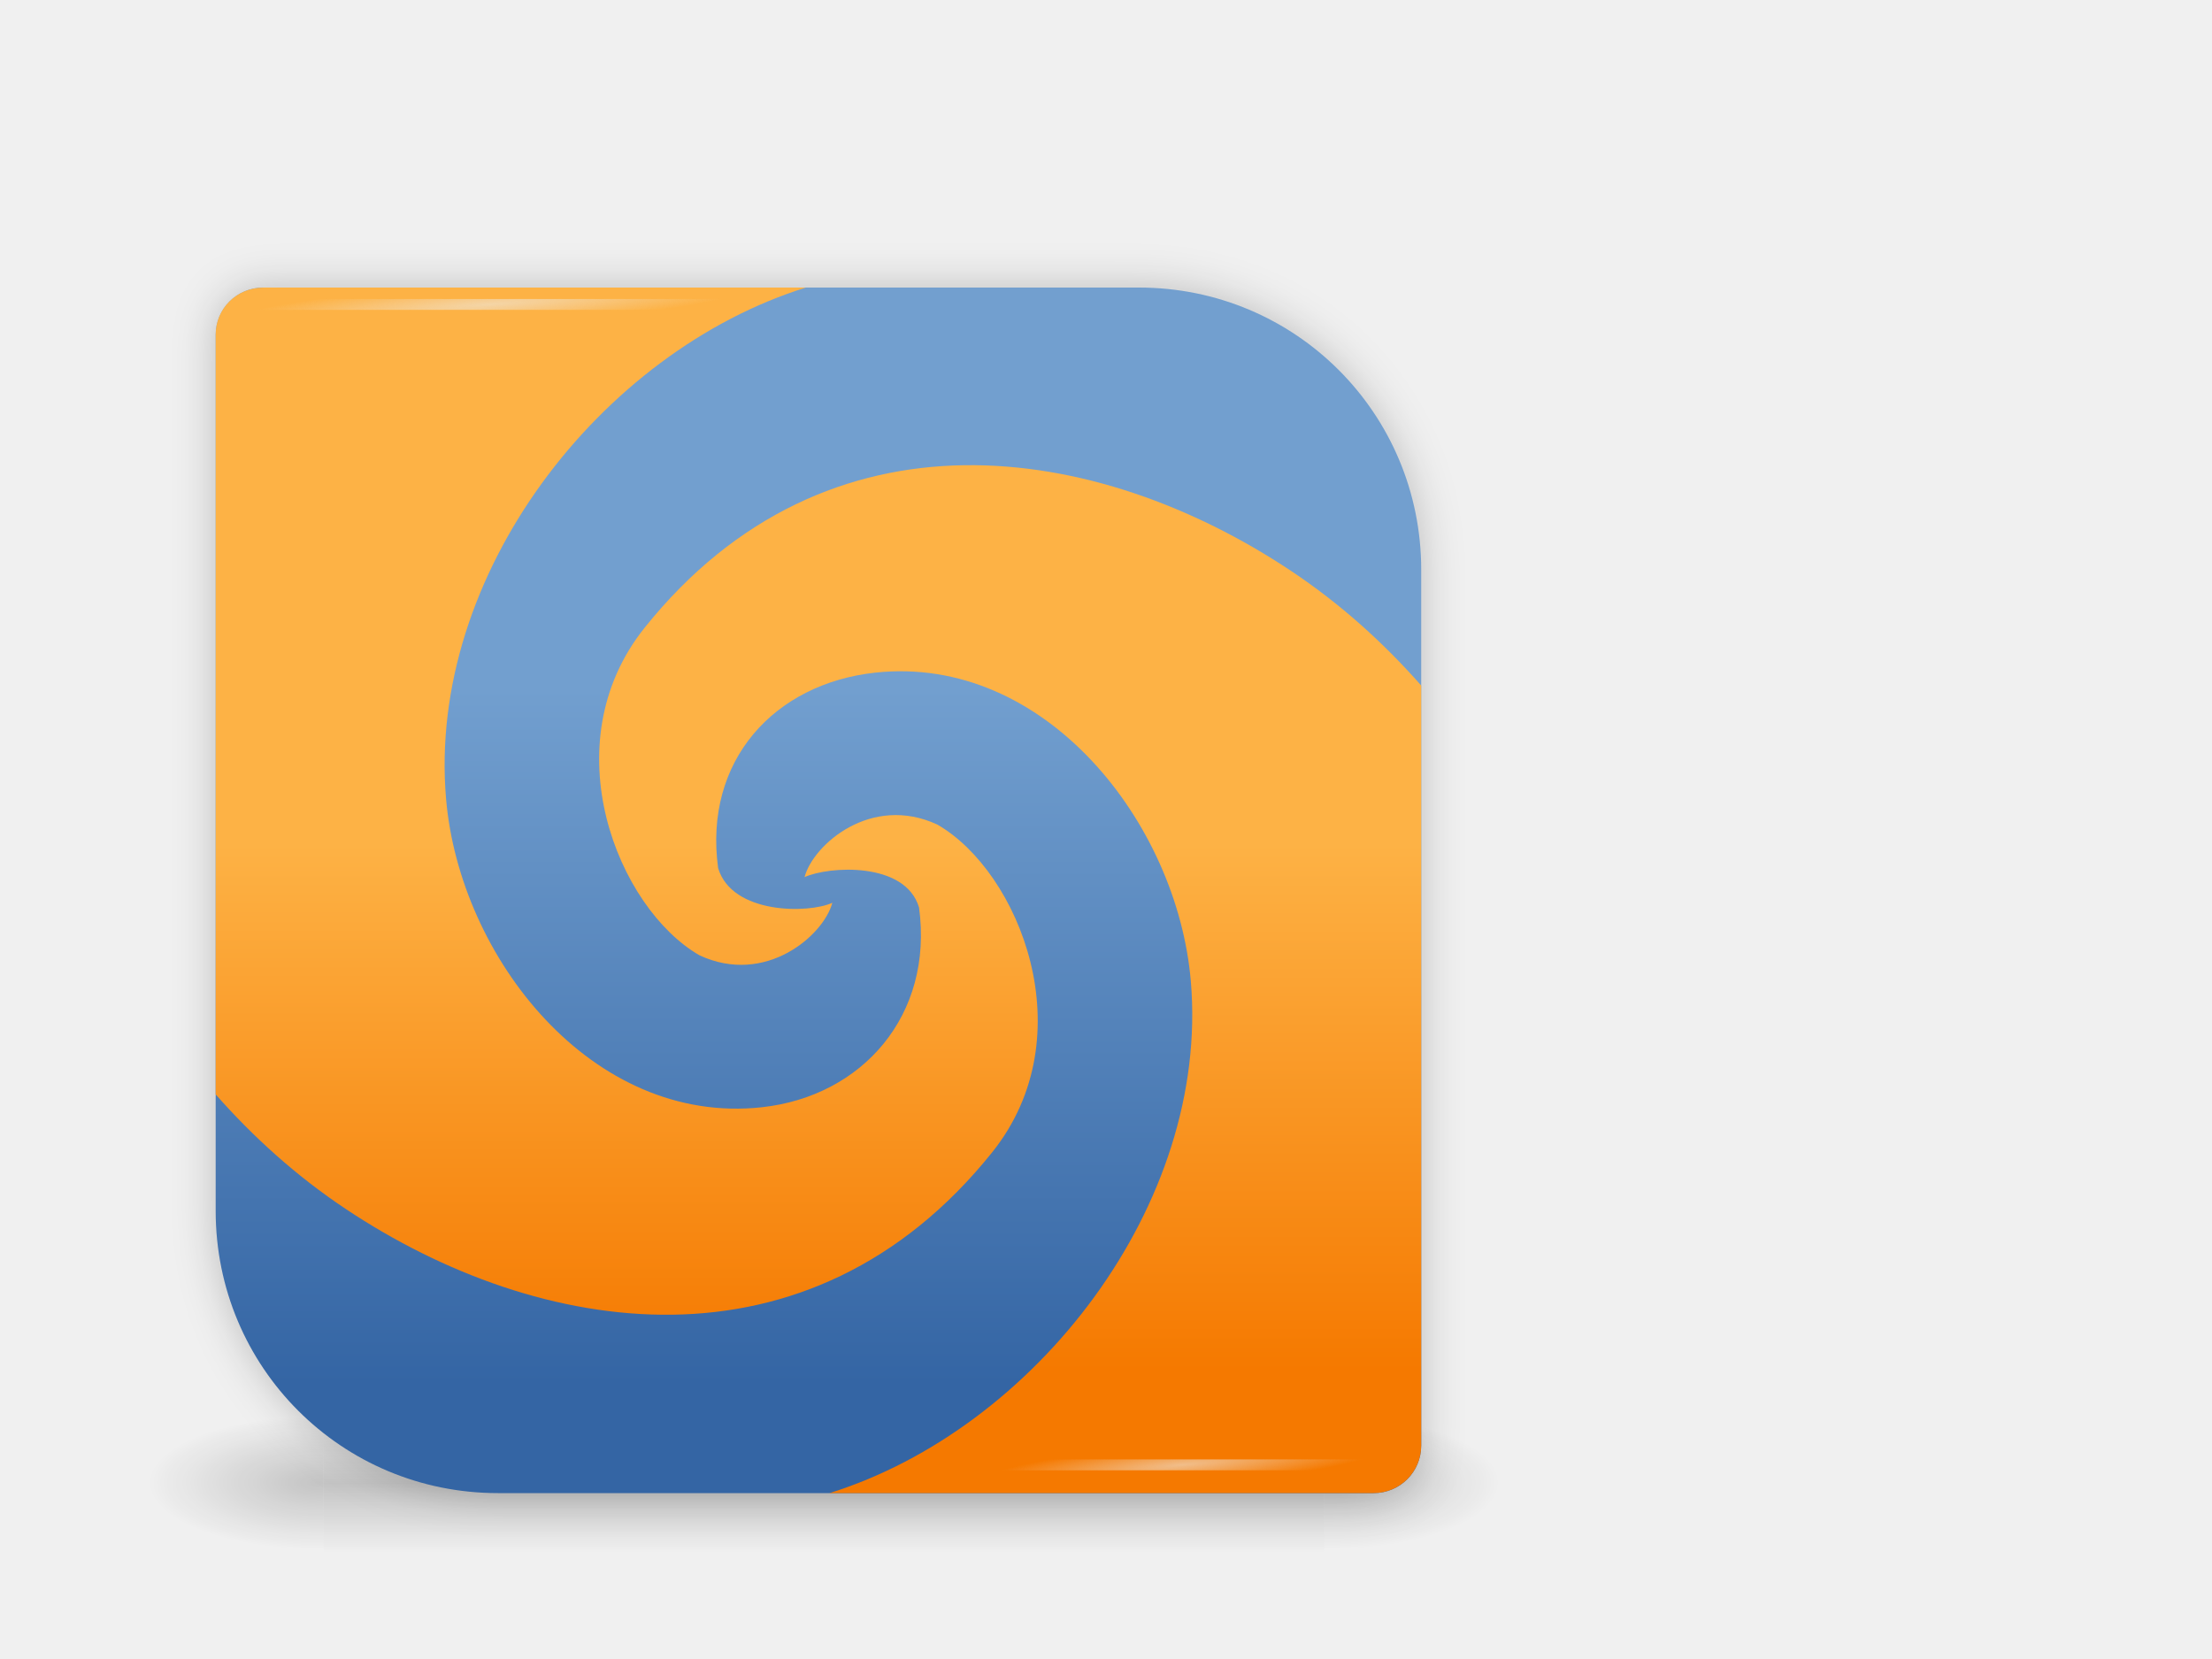
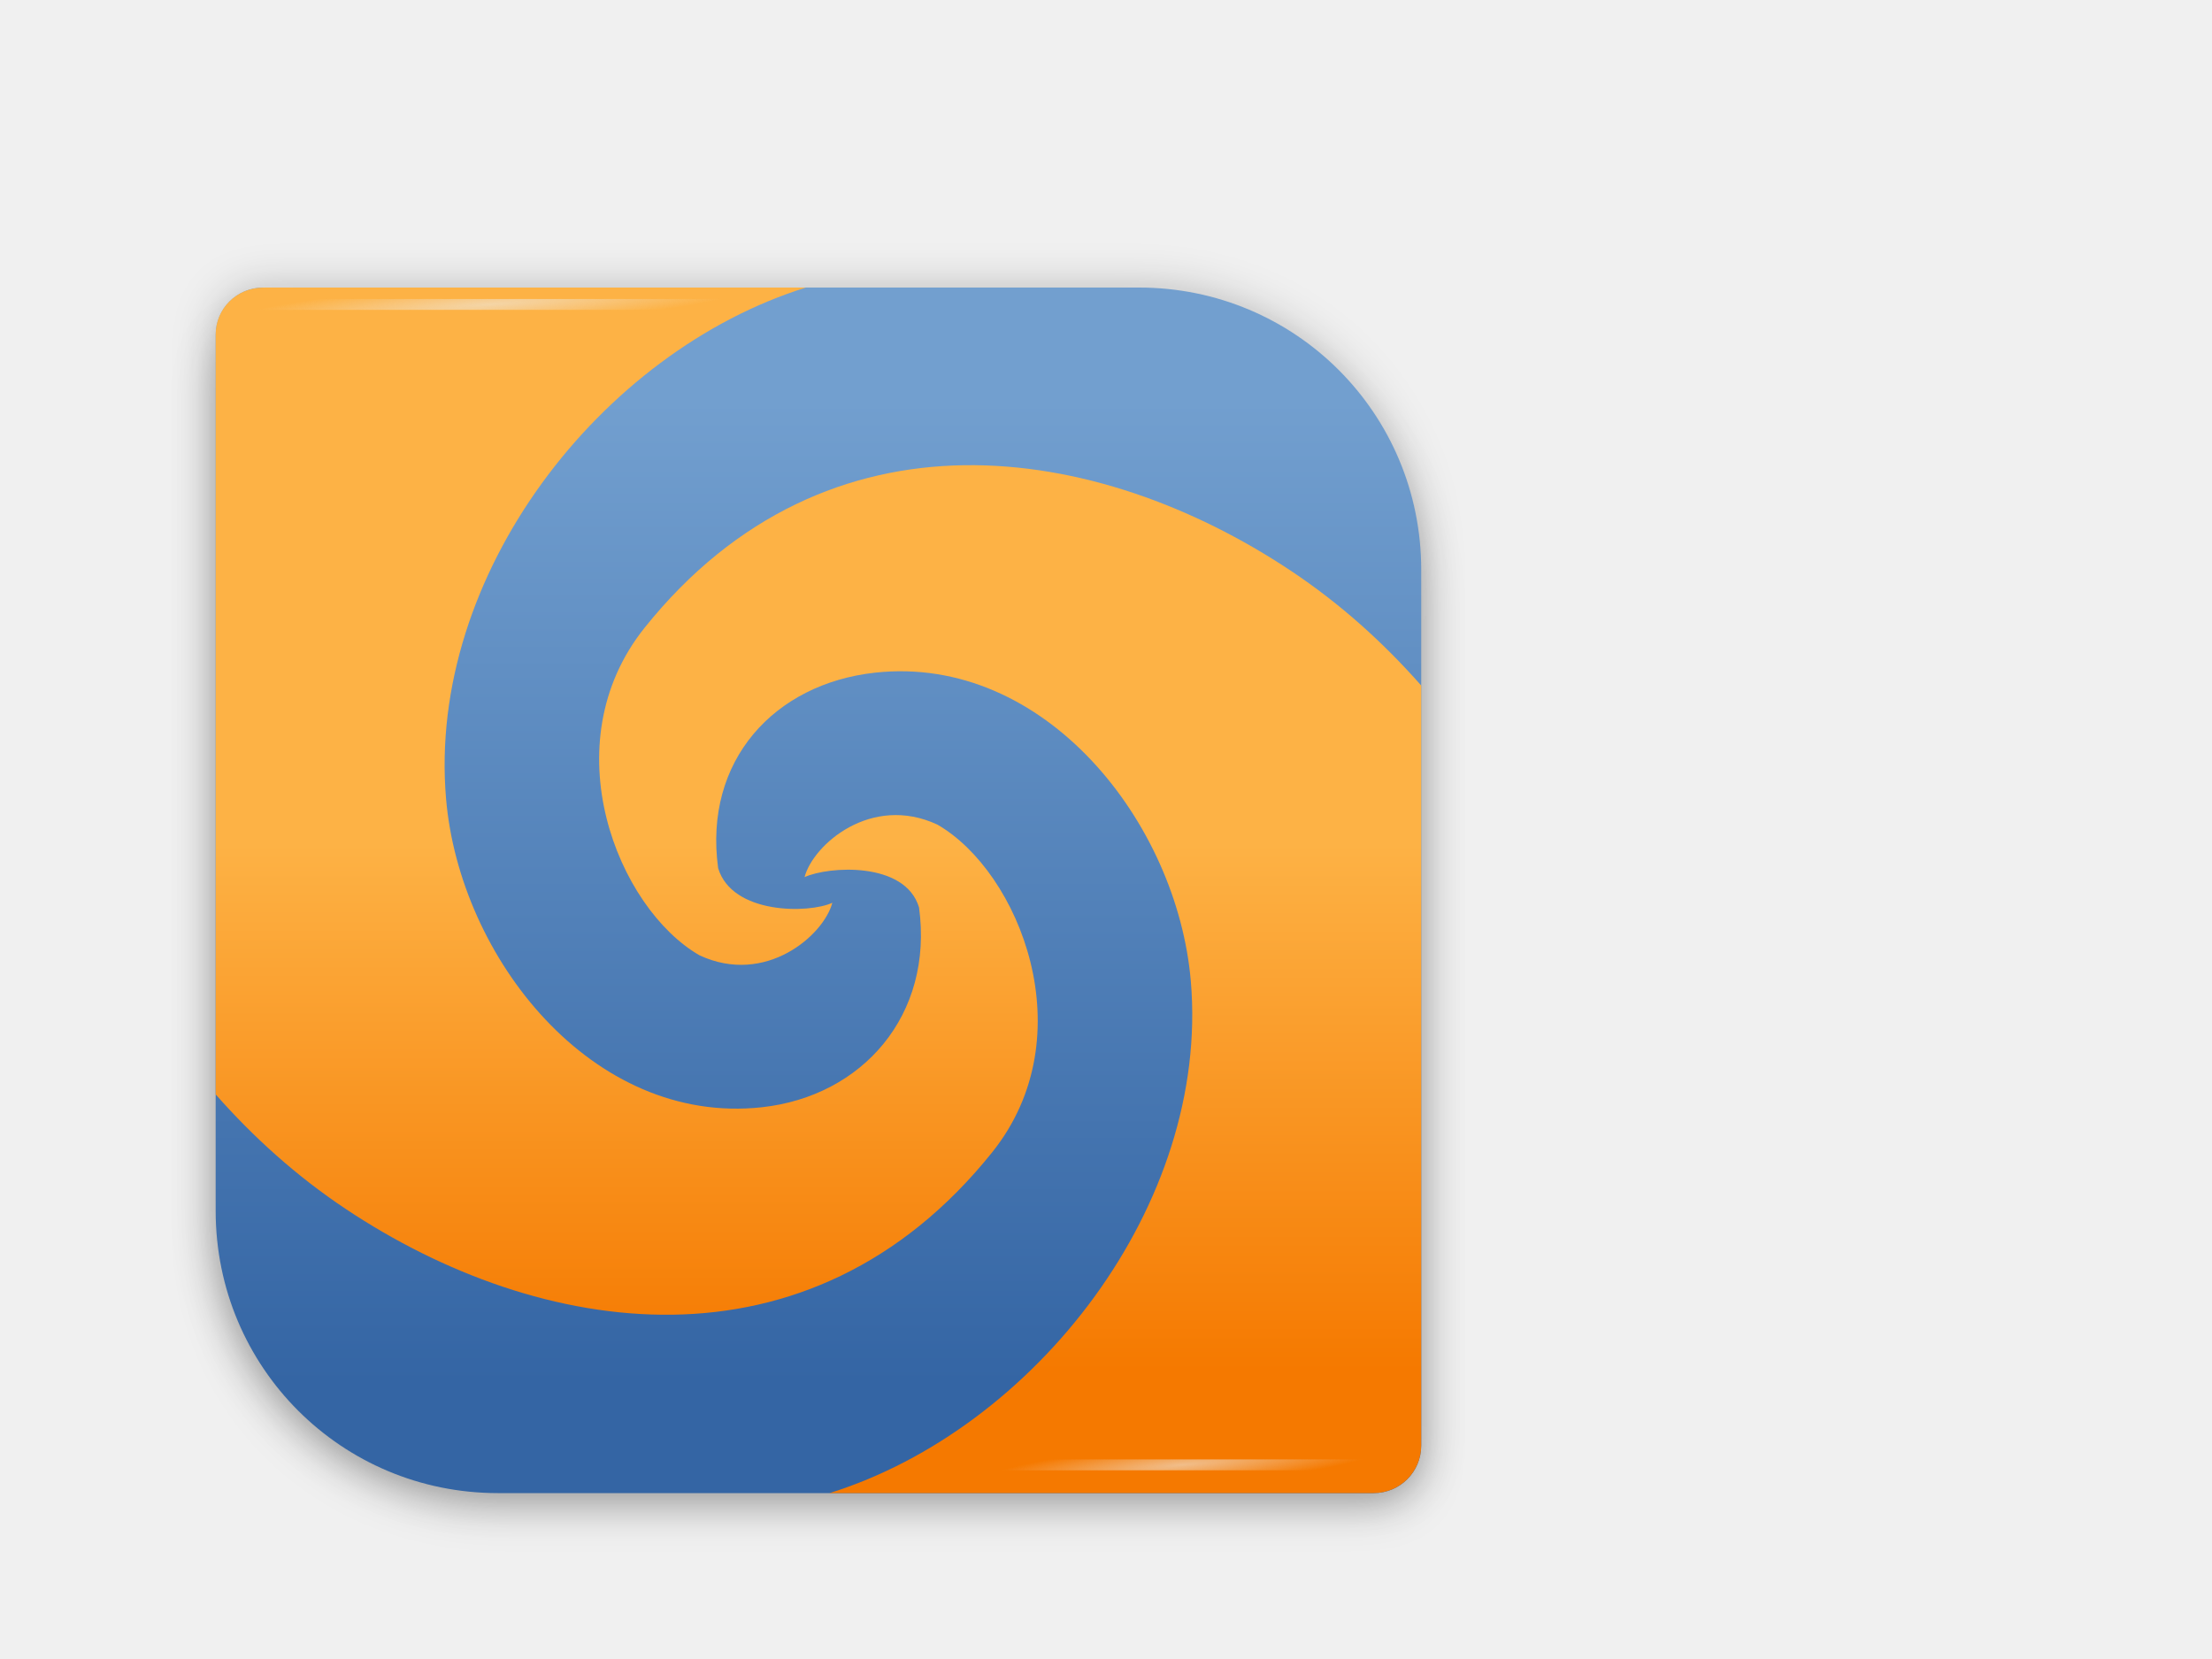
<svg xmlns="http://www.w3.org/2000/svg" xmlns:xlink="http://www.w3.org/1999/xlink" width="400" height="300" id="svg11300" version="1.0" style="display:inline;enable-background:new">
  <defs id="defs3">
-     <linearGradient id="linearGradient8124">
-       <stop style="stop-color:#ffffff;stop-opacity:1;" offset="0" id="stop8126" />
-       <stop style="stop-color:#ffffff;stop-opacity:0;" offset="1" id="stop8128" />
-     </linearGradient>
    <linearGradient x1="105.15" y1="42.163" x2="105.15" y2="15.315" id="linearGradient6175-0" xlink:href="#linearGradient6455-90" gradientUnits="userSpaceOnUse" gradientTransform="matrix(-4.379182,0,0,-4.333606,534.6227,224.7902)" />
    <linearGradient id="linearGradient6455-90">
      <stop style="stop-color:#fdb245;stop-opacity:1" offset="0" id="stop6457-4" />
      <stop style="stop-color:#f57900;stop-opacity:1" offset="1" id="stop6459-1" />
    </linearGradient>
    <linearGradient id="linearGradient7137">
      <stop style="stop-color:#fdb245;stop-opacity:1" offset="0" id="stop7139" />
      <stop style="stop-color:#f57900;stop-opacity:1" offset="1" id="stop7141" />
    </linearGradient>
    <linearGradient xlink:href="#linearGradient8955" id="linearGradient7012" x1="102.511" y1="12.026" x2="102.511" y2="37.231" gradientUnits="userSpaceOnUse" />
    <linearGradient id="linearGradient8955">
      <stop style="stop-color:#729fcf;stop-opacity:1" offset="0" id="stop8957" />
      <stop style="stop-color:#3465a4;stop-opacity:1" offset="1" id="stop8959" />
    </linearGradient>
    <linearGradient xlink:href="#linearGradient27322" id="linearGradient27491" gradientUnits="userSpaceOnUse" x1="167.361" y1="242.918" x2="171.361" y2="171.918" />
    <linearGradient id="linearGradient27322">
      <stop style="stop-color:#000000;stop-opacity:1;" offset="0" id="stop27324" />
      <stop style="stop-color:#000000;stop-opacity:0.258" offset="1" id="stop27326" />
    </linearGradient>
    <linearGradient xlink:href="#linearGradient27322" id="linearGradient7736" x1="145.921" y1="174.268" x2="145.921" y2="52.579" gradientUnits="userSpaceOnUse" gradientTransform="translate(-340,0)" />
    <filter id="filter7742">
      <feGaussianBlur stdDeviation="2.943" id="feGaussianBlur7744" />
    </filter>
    <mask maskUnits="userSpaceOnUse" id="mask7764">
      <path style="color:#000000;fill:#ffffff;fill-opacity:1;fill-rule:nonzero;stroke:none;stroke-width:1;marker:none;visibility:visible;display:inline;overflow:visible;enable-background:accumulate" d="M -292.39,52 C -297.168,52 -301,55.832 -301,60.61 l 0,42.427 0,108.438 0,7.487 c 0,28.283 22.755,51.037 51.037,51.037 l 10.482,0 105.444,0 42.427,0 C -86.832,270 -83,266.168 -83,261.39 l 0,-42.427 0,-113.43 0,-2.496 C -83,74.755 -105.755,52 -134.037,52 l -15.473,0 -100.452,0 -42.427,0 z" id="path7766" />
    </mask>
    <filter id="filter7786">
      <feGaussianBlur stdDeviation="3.815" id="feGaussianBlur7788" />
    </filter>
    <linearGradient x1="105.15" y1="42.163" x2="105.15" y2="15.315" id="linearGradient6175" xlink:href="#linearGradient6455" gradientUnits="userSpaceOnUse" gradientTransform="matrix(-4.379182,0,0,-4.333606,534.6227,224.7902)" />
    <linearGradient id="linearGradient6455">
      <stop style="stop-color:#fdb245;stop-opacity:1" offset="0" id="stop6457" />
      <stop style="stop-color:#f57900;stop-opacity:1" offset="1" id="stop6459" />
    </linearGradient>
    <linearGradient x1="108.46" y1="16.108" x2="108.46" y2="55.454" id="linearGradient6194" xlink:href="#linearGradient6455" gradientUnits="userSpaceOnUse" gradientTransform="matrix(0.884646,0,0,0.875439,-58.4557,1.98455)" />
    <linearGradient id="linearGradient7805">
      <stop style="stop-color:#fdb245;stop-opacity:1" offset="0" id="stop7807" />
      <stop style="stop-color:#f57900;stop-opacity:1" offset="1" id="stop7809" />
    </linearGradient>
    <linearGradient xlink:href="#linearGradient6455" id="linearGradient7854" x1="130.748" y1="152.62" x2="130.748" y2="246.701" gradientUnits="userSpaceOnUse" />
    <linearGradient xlink:href="#linearGradient6455" id="linearGradient7856" x1="218.863" y1="152.61" x2="218.863" y2="247.915" gradientUnits="userSpaceOnUse" />
    <radialGradient xlink:href="#linearGradient27625" id="radialGradient27631" cx="147" cy="87.5" fx="147" fy="87.5" r="84.188" gradientTransform="matrix(0.9452057,-0.03989579,0.00207918,0.04925975,7.872827,82.95352)" gradientUnits="userSpaceOnUse" />
    <linearGradient id="linearGradient27625">
      <stop style="stop-color:#eeeeec;stop-opacity:1;" offset="0" id="stop27627" />
      <stop style="stop-color:#eeeeec;stop-opacity:0;" offset="1" id="stop27629" />
    </linearGradient>
    <radialGradient r="84.188" fy="87.5" fx="147" cy="87.5" cx="147" gradientTransform="matrix(0.5705995,-0.03899344,0.00125516,0.04814562,4.492046,56.57042)" gradientUnits="userSpaceOnUse" id="radialGradient7329" xlink:href="#linearGradient27625" />
    <radialGradient r="84.188" fy="87.5" fx="147" cy="87.5" cx="147" gradientTransform="matrix(1.111804,-0.04692767,0.00244565,0.05794209,-29.6492,57.07843)" gradientUnits="userSpaceOnUse" id="radialGradient7329-7" xlink:href="#linearGradient27625-6" />
    <linearGradient id="linearGradient27625-6">
      <stop style="stop-color:#eeeeec;stop-opacity:1;" offset="0" id="stop27627-7" />
      <stop style="stop-color:#eeeeec;stop-opacity:0;" offset="1" id="stop27629-3" />
    </linearGradient>
    <radialGradient r="84.188" fy="87.5" fx="147" cy="87.5" cx="147" gradientTransform="matrix(0.4413984,-0.03944721,9.7094837e-4,0.04870589,148.7509,266.4282)" gradientUnits="userSpaceOnUse" id="radialGradient7890" xlink:href="#linearGradient27625-6" />
    <linearGradient x1="30.738" y1="13.826" x2="30.738" y2="54.581" id="linearGradient6501" xlink:href="#linearGradient8955-4" gradientUnits="userSpaceOnUse" gradientTransform="matrix(0.875487,0,0,0.875514,2.9144,2.12278)" />
    <linearGradient id="linearGradient8955-4">
      <stop style="stop-color:#729fcf;stop-opacity:1" offset="0" id="stop8957-9" />
      <stop style="stop-color:#3465a4;stop-opacity:1" offset="1" id="stop8959-3" />
    </linearGradient>
-     <linearGradient xlink:href="#linearGradient8955" id="linearGradient7943" x1="156.558" y1="124.465" x2="156.558" y2="250.251" gradientUnits="userSpaceOnUse" />
+     <linearGradient xlink:href="#linearGradient8955" id="linearGradient7943" x1="156.558" y1="72.439" x2="156.558" y2="250.251" gradientUnits="userSpaceOnUse" />
    <linearGradient x1="302.857" y1="366.648" x2="302.857" y2="609.505" id="linearGradient6495" xlink:href="#linearGradient5048" gradientUnits="userSpaceOnUse" gradientTransform="matrix(3.19282,0,0,1.96971,-2079.34,-872.885)" />
    <linearGradient id="linearGradient5048">
      <stop style="stop-color:#000000;stop-opacity:0" offset="0" id="stop5050" />
      <stop style="stop-color:#000000;stop-opacity:1" offset="0.5" id="stop5056" />
      <stop style="stop-color:#000000;stop-opacity:0" offset="1" id="stop5052" />
    </linearGradient>
    <radialGradient cx="605.714" cy="486.648" r="117.143" fx="605.714" fy="486.648" id="radialGradient6497" xlink:href="#linearGradient5060" gradientUnits="userSpaceOnUse" gradientTransform="matrix(2.25152,0,0,1.96971,-1511.42,-872.885)" />
    <linearGradient id="linearGradient5060">
      <stop style="stop-color:#000000;stop-opacity:1" offset="0" id="stop5062" />
      <stop style="stop-color:#000000;stop-opacity:0" offset="1" id="stop5064" />
    </linearGradient>
    <radialGradient cx="605.714" cy="486.648" r="117.143" fx="605.714" fy="486.648" id="radialGradient6499" xlink:href="#linearGradient5060" gradientUnits="userSpaceOnUse" gradientTransform="matrix(-2.25152,0,0,1.96971,-339.3,-872.026)" />
    <linearGradient id="linearGradient7965">
      <stop style="stop-color:#000000;stop-opacity:1" offset="0" id="stop7967" />
      <stop style="stop-color:#000000;stop-opacity:0" offset="1" id="stop7969" />
    </linearGradient>
    <radialGradient r="117.143" fy="486.648" fx="605.714" cy="486.648" cx="605.714" gradientTransform="matrix(-2.25152,0,0,1.96971,-339.3,-872.026)" gradientUnits="userSpaceOnUse" id="radialGradient7975" xlink:href="#linearGradient5060" />
    <linearGradient xlink:href="#linearGradient8955-7" id="linearGradient7943-9" x1="156.558" y1="124.465" x2="156.558" y2="250.251" gradientUnits="userSpaceOnUse" />
    <linearGradient id="linearGradient8955-7">
      <stop style="stop-color:#729fcf;stop-opacity:1" offset="0" id="stop8957-0" />
      <stop style="stop-color:#3465a4;stop-opacity:1" offset="1" id="stop8959-7" />
    </linearGradient>
    <linearGradient xlink:href="#linearGradient8955-3" id="linearGradient7943-3" x1="156.558" y1="124.465" x2="156.558" y2="250.251" gradientUnits="userSpaceOnUse" />
    <linearGradient id="linearGradient8955-3">
      <stop style="stop-color:#729fcf;stop-opacity:1" offset="0" id="stop8957-2" />
      <stop style="stop-color:#3465a4;stop-opacity:1" offset="1" id="stop8959-1" />
    </linearGradient>
-     <linearGradient xlink:href="#linearGradient8124" id="linearGradient8130" x1="165.5" y1="286.615" x2="165.5" y2="242.918" gradientUnits="userSpaceOnUse" />
    <radialGradient r="84.188" fy="87.5" fx="147" cy="87.5" cx="147" gradientTransform="matrix(0.4413984,-0.03944721,9.7094837e-4,0.04870589,148.7509,266.4282)" gradientUnits="userSpaceOnUse" id="radialGradient7890-9" xlink:href="#linearGradient27625-6-5" />
    <linearGradient id="linearGradient27625-6-5">
      <stop style="stop-color:#eeeeec;stop-opacity:1;" offset="0" id="stop27627-7-0" />
      <stop style="stop-color:#eeeeec;stop-opacity:0;" offset="1" id="stop27629-3-0" />
    </linearGradient>
-     <radialGradient r="84.188" fy="87.5" fx="147" cy="87.5" cx="147" gradientTransform="matrix(0.4413984,-0.03944721,9.7094837e-4,0.04870589,161.904,-249.4518)" gradientUnits="userSpaceOnUse" id="radialGradient8147" xlink:href="#linearGradient27625-6-5" />
    <radialGradient r="84.188" fy="87.5" fx="147" cy="87.5" cx="147" gradientTransform="matrix(0.4413984,-0.03944721,9.7094837e-4,0.04870589,161.904,-249.4518)" gradientUnits="userSpaceOnUse" id="radialGradient8147-5" xlink:href="#linearGradient27625-6-5-6" />
    <linearGradient id="linearGradient27625-6-5-6">
      <stop style="stop-color:#eeeeec;stop-opacity:1;" offset="0" id="stop27627-7-0-1" />
      <stop style="stop-color:#eeeeec;stop-opacity:0;" offset="1" id="stop27629-3-0-2" />
    </linearGradient>
-     <radialGradient r="84.188" fy="87.5" fx="147" cy="87.5" cx="147" gradientTransform="matrix(0.4413984,-0.03944721,9.7094837e-4,0.04870589,34.02947,-43.47425)" gradientUnits="userSpaceOnUse" id="radialGradient8181" xlink:href="#linearGradient27625-6-5-6" />
    <radialGradient r="84.188" fy="87.5" fx="147" cy="87.5" cx="147" gradientTransform="matrix(0.5705995,-0.03899344,0.00125516,0.04814562,4.492046,56.57042)" gradientUnits="userSpaceOnUse" id="radialGradient7329-0" xlink:href="#linearGradient27625-3" />
    <linearGradient id="linearGradient27625-3">
      <stop style="stop-color:#eeeeec;stop-opacity:1;" offset="0" id="stop27627-4" />
      <stop style="stop-color:#eeeeec;stop-opacity:0;" offset="1" id="stop27629-8" />
    </linearGradient>
-     <radialGradient r="84.188" fy="87.5" fx="147" cy="87.5" cx="147" gradientTransform="matrix(0.5705995,-0.03899344,0.00125516,0.04814562,104.4921,56.57042)" gradientUnits="userSpaceOnUse" id="radialGradient8215" xlink:href="#linearGradient27625-3" />
+     <linearGradient xlink:href="#linearGradient8955-8" id="linearGradient7943-33" x1="156.558" y1="124.465" x2="156.558" y2="250.251" gradientUnits="userSpaceOnUse" />
+     <linearGradient id="linearGradient8955-8">
+       <stop style="stop-color:#729fcf;stop-opacity:1" offset="0" id="stop8957-92" />
+       <stop style="stop-color:#3465a4;stop-opacity:1" offset="1" id="stop8959-31" />
+     </linearGradient>
+     <filter id="filter8366">
+       <feGaussianBlur stdDeviation="3.815" id="feGaussianBlur8368" />
+     </filter>
+     <linearGradient xlink:href="#linearGradient6455-8" id="linearGradient7856-5" x1="218.863" y1="152.61" x2="218.863" y2="247.915" gradientUnits="userSpaceOnUse" />
+     <linearGradient id="linearGradient6455-8">
+       <stop style="stop-color:#fdb245;stop-opacity:1" offset="0" id="stop6457-7" />
+       <stop style="stop-color:#f57900;stop-opacity:1" offset="1" id="stop6459-9" />
+     </linearGradient>
  </defs>
  <g style="display:inline" id="layer1">
    <g id="layer2" style="display:none">
      <rect style="fill:#eeeeec;fill-opacity:1;fill-rule:nonzero;stroke:none;stroke-width:2;marker:none;visibility:visible;display:inline;overflow:visible;enable-background:accumulate" id="rect6284" width="48" height="48" x="296.062" y="52" />
      <rect y="128" x="303" height="32" width="32" id="rect6592" style="fill:#eeeeec;fill-opacity:1;fill-rule:nonzero;stroke:none;stroke-width:2;marker:none;visibility:visible;display:inline;overflow:visible;enable-background:accumulate" />
      <rect y="178" x="302" height="24" width="24" id="rect5028" style="fill:#ffffff;fill-opacity:1;fill-rule:nonzero;stroke:none;stroke-width:2;marker:none;visibility:visible;display:inline;overflow:visible;enable-background:accumulate" />
      <rect y="221" x="303" height="16" width="16" id="rect6833" style="fill:#eeeeec;fill-opacity:1;fill-rule:nonzero;stroke:none;stroke-width:2;marker:none;visibility:visible;display:inline;overflow:visible;enable-background:accumulate" />
      <rect style="fill:#eeeeec;fill-opacity:1;fill-rule:nonzero;stroke:none;stroke-width:2;marker:none;visibility:visible;display:inline;overflow:visible;enable-background:accumulate" id="rect6749" width="22" height="22" x="303" y="179" />
      <text id="context" style="font-size:18px;font-style:normal;font-variant:normal;font-weight:normal;font-stretch:normal;fill:#000000;fill-opacity:1;stroke:none;display:inline;enable-background:new;font-family:DejaVu Sans;-inkscape-font-specification:DejaVu Sans" x="31.871" xml:space="preserve" y="18.86">
        <tspan id="tspan2716" x="31.871" y="18.86" style="font-style:normal;font-variant:normal;font-weight:normal;font-stretch:normal;font-family:DejaVu Sans;-inkscape-font-specification:DejaVu Sans">context</tspan>
      </text>
      <text id="icon-name" style="font-size:18px;font-style:normal;font-variant:normal;font-weight:bold;font-stretch:normal;text-align:start;line-height:125%;writing-mode:lr-tb;text-anchor:start;fill:#000000;fill-opacity:1;stroke:none;display:inline;enable-background:new;font-family:DejaVu Sans;-inkscape-font-specification:DejaVu Sans Bold" x="302.871" xml:space="preserve" y="18.86">
        <tspan id="tspan3023" x="302.871" y="18.86" style="font-size:18px;font-style:normal;font-variant:normal;font-weight:bold;font-stretch:normal;font-family:DejaVu Sans;-inkscape-font-specification:DejaVu Sans Bold">name</tspan>
      </text>
      <rect y="32" x="20" height="256" width="256" id="rect6282" style="fill:#eeeeec;fill-opacity:1;fill-rule:nonzero;stroke:none;stroke-width:2;marker:none;visibility:visible;display:inline;overflow:visible;enable-background:accumulate" />
      <path id="path125377" d="m 20,32 0,256 256,0 0,-256 -18,0 0,238 -220,0 0,-238 z" style="opacity:0.451;fill:#3465a4;fill-opacity:1;fill-rule:nonzero;stroke:none;stroke-width:2;marker:none;visibility:visible;display:inline;overflow:visible;enable-background:accumulate" />
    </g>
    <g id="layer4" style="display:inline">
      <g id="g6154" style="fill:#ffffff" transform="matrix(1.25,0,0,1.25,-78,-47.25)" />
    </g>
    <g id="layer5" style="display:inline">
+       <path style="color:#000000;fill:#000000;fill-opacity:1;fill-rule:nonzero;stroke:none;stroke-width:1;marker:none;visibility:visible;display:inline;overflow:visible;enable-background:accumulate;filter:url(#filter8366);opacity:0.23" d="M 47.61,52 C 42.832,52 39,55.832 39,60.61 l 0,42.427 0,108.438 0,7.487 C 39,247.245 61.755,270 90.037,270 l 10.482,0 105.444,0 42.427,0 C 253.168,270 257,266.168 257,261.39 l 0,-42.427 0,-113.43 0,-2.496 C 257,74.755 234.245,52 205.963,52 l -15.473,0 -100.452,0 -42.427,0 z" id="rect6514-0" />
      <g id="g8198" transform="matrix(5.092804,0,0,2.238878,20.30169,129.4805)" style="opacity:0.4" />
      <g id="g8230" style="display:inline" transform="matrix(4.889087,0,0,4.889087,322.0604,251.8199)" />
      <path style="opacity:0.35;fill:none;stroke:#ffffff;stroke-width:1;stroke-linecap:butt;stroke-linejoin:miter;stroke-miterlimit:4;stroke-opacity:1;stroke-dasharray:none;stroke-dashoffset:0;marker:none;visibility:visible;display:inline;overflow:visible;enable-background:accumulate" id="path5171-2" d="m 711.969,228 c -1.908,1e-5 -3.497,0.758 -4.469,1.719 l 0,1.781 9,0 0,-1.75 c -0.966,-0.987 -2.591,-1.75 -4.531,-1.75 z" transform="translate(-7.8685593e-7,2.029528e-6)" />
-       <g transform="matrix(0.1173768,0,0,0.05248498,257.6161,263.5836)" style="opacity:0.459" id="g6467">
-         <rect width="1541.677" height="478.357" x="-1696.201" y="-150.697" style="opacity:0.402;color:#000000;fill:url(#linearGradient6495);fill-opacity:1;fill-rule:nonzero;stroke:none;stroke-width:1;marker:none;visibility:visible;display:inline;overflow:visible" id="rect6469" />
-         <path d="m -154.524,-150.68 c 0,0 0,478.331 0,478.331 115.948,0.9 280.305,-107.17 280.305,-239.196 0,-132.027 -129.389,-239.135 -280.305,-239.135 z" style="opacity:0.402;color:#000000;fill:url(#radialGradient6497);fill-opacity:1;fill-rule:nonzero;stroke:none;stroke-width:1;marker:none;visibility:visible;display:inline;overflow:visible" id="path6471" />
-         <path d="m -1696.201,-149.821 c 0,0 0,478.331 0,478.331 -115.948,0.9 -280.305,-107.17 -280.305,-239.196 0,-132.027 129.389,-239.135 280.305,-239.135 z" style="opacity:0.402;color:#000000;fill:url(#radialGradient7975);fill-opacity:1;fill-rule:nonzero;stroke:none;stroke-width:1;marker:none;visibility:visible;display:inline;overflow:visible" id="path6473" />
-       </g>
-       <path style="color:#000000;fill:#000000;fill-opacity:1;fill-rule:nonzero;stroke:none;stroke-width:1;marker:none;visibility:visible;display:inline;overflow:visible;enable-background:accumulate;filter:url(#filter7786);opacity:0.215" d="M 47.61,52 C 42.832,52 39,55.832 39,60.61 l 0,42.427 0,108.438 0,7.487 C 39,247.245 61.755,270 90.037,270 l 10.482,0 105.444,0 42.427,0 C 253.168,270 257,266.168 257,261.39 l 0,-42.427 0,-113.43 0,-2.496 C 257,74.755 234.245,52 205.963,52 l -15.473,0 -100.452,0 -42.427,0 z" id="rect6514-2" />
+       <path style="opacity:0.215;color:#000000;fill:#000000;fill-opacity:1;fill-rule:nonzero;stroke:none;stroke-width:1;marker:none;visibility:visible;display:inline;overflow:visible;filter:url(#filter7786);enable-background:accumulate" d="M 27.61,52 C 22.832,52 19,55.832 19,60.61 l 0,42.427 0,108.438 0,7.487 C 19,247.245 41.755,270 70.037,270 l 10.482,0 105.444,0 42.427,0 C 233.168,270 237,266.168 237,261.39 l 0,-42.427 0,-113.43 0,-2.496 C 237,74.755 214.245,52 185.963,52 l -15.473,0 -100.452,0 -42.427,0 z" id="rect6514-2" transform="matrix(1,0,0,0.9767257,20,8.997165)" />
      <path style="color:#000000;fill:url(#linearGradient7943);fill-opacity:1;fill-rule:nonzero;stroke:none;stroke-width:1;marker:none;visibility:visible;display:inline;overflow:visible;enable-background:accumulate" d="M 47.61,52 C 42.832,52 39,55.832 39,60.61 l 0,42.427 0,108.438 0,7.487 C 39,247.245 61.755,270 90.037,270 l 10.482,0 105.444,0 42.427,0 C 253.168,270 257,266.168 257,261.39 l 0,-42.427 0,-113.43 0,-2.496 C 257,74.755 234.245,52 205.963,52 l -15.473,0 -100.452,0 -42.427,0 z" id="rect6514" />
      <path d="m 174.338,84.125 c -20.686,0.304 -41.249,8.75 -57.764,29.38 -16.894,21.105 -4.858,50.757 9.934,59.255 11.961,5.543 22.452,-3.632 24.005,-9.508 -4.29,1.969 -18.124,2.121 -20.651,-6.266 -2.653,-19.487 10.201,-33.362 28.375,-35.347 30.692,-3.351 54.646,27.08 57.1,55.772 C 218.798,217.875 187.102,258.422 150,270 l 98.379,0 c 4.798,0 8.621,-3.858 8.621,-8.606 l 0,-137.431 c -6.784,-7.697 -14.575,-14.761 -23.57,-20.748 -17.502,-11.65 -38.406,-19.393 -59.092,-19.089 z" style="color:#000000;fill:url(#linearGradient7856);fill-opacity:1;fill-rule:evenodd;stroke:none;stroke-width:0.202px;marker:none;visibility:visible;display:inline;overflow:visible" id="path6190-2" />
      <path d="m 121.662,237.74 c 20.686,-0.304 41.249,-8.75 57.764,-29.38 16.894,-21.105 4.858,-50.757 -9.934,-59.255 -11.961,-5.543 -22.452,3.632 -24.005,9.508 4.29,-1.969 18.177,-2.908 20.704,5.479 2.653,19.487 -10.254,34.15 -28.428,36.134 -30.692,3.351 -54.646,-27.08 -57.1,-55.772 C 77.202,103.99 108.628,63.578 145.73,52 L 47.663,52 C 42.744,52 39,55.86 39,60.485 l 0,137.418 c 6.784,7.697 14.575,14.761 23.57,20.748 17.502,11.65 38.406,19.393 59.092,19.089 z" style="color:#000000;fill:url(#linearGradient7854);fill-opacity:1;fill-rule:evenodd;stroke:none;stroke-width:0.202px;marker:none;visibility:visible;display:inline;overflow:visible" id="path6167-51" />
      <path style="opacity:0.66;color:#000000;fill:none;stroke:url(#linearGradient7736);stroke-width:3;stroke-miterlimit:4;stroke-opacity:1;stroke-dasharray:none;marker:none;visibility:visible;display:inline;overflow:visible;filter:url(#filter7742);enable-background:accumulate" d="M -292.39,52 C -297.168,52 -301,55.832 -301,60.61 l 0,42.427 0,108.438 0,7.487 c 0,28.283 22.755,51.037 51.037,51.037 l 10.482,0 105.444,0 42.427,0 C -86.832,270 -83,266.168 -83,261.39 l 0,-42.427 0,-113.43 0,-2.496 C -83,74.755 -105.755,52 -134.037,52 l -15.473,0 -100.452,0 -42.427,0 z" id="rect6514-7" mask="url(#mask7764)" transform="translate(340,0)" />
      <rect ry="1" rx="1" y="54.074" x="40.488" height="1.955" width="95.985" id="rect27623" style="opacity:0.584;color:#000000;fill:url(#radialGradient7329);fill-opacity:1;fill-rule:nonzero;stroke:none;stroke-width:1;marker:none;visibility:visible;display:inline;overflow:visible;enable-background:accumulate" />
      <rect ry="1" rx="1" y="263.902" x="176.596" height="1.978" width="74.251" id="rect27623-5" style="opacity:0.584;color:#000000;fill:url(#radialGradient7890);fill-opacity:1;fill-rule:nonzero;stroke:none;stroke-width:1;marker:none;visibility:visible;display:inline;overflow:visible;enable-background:accumulate" />
    </g>
  </g>
</svg>
